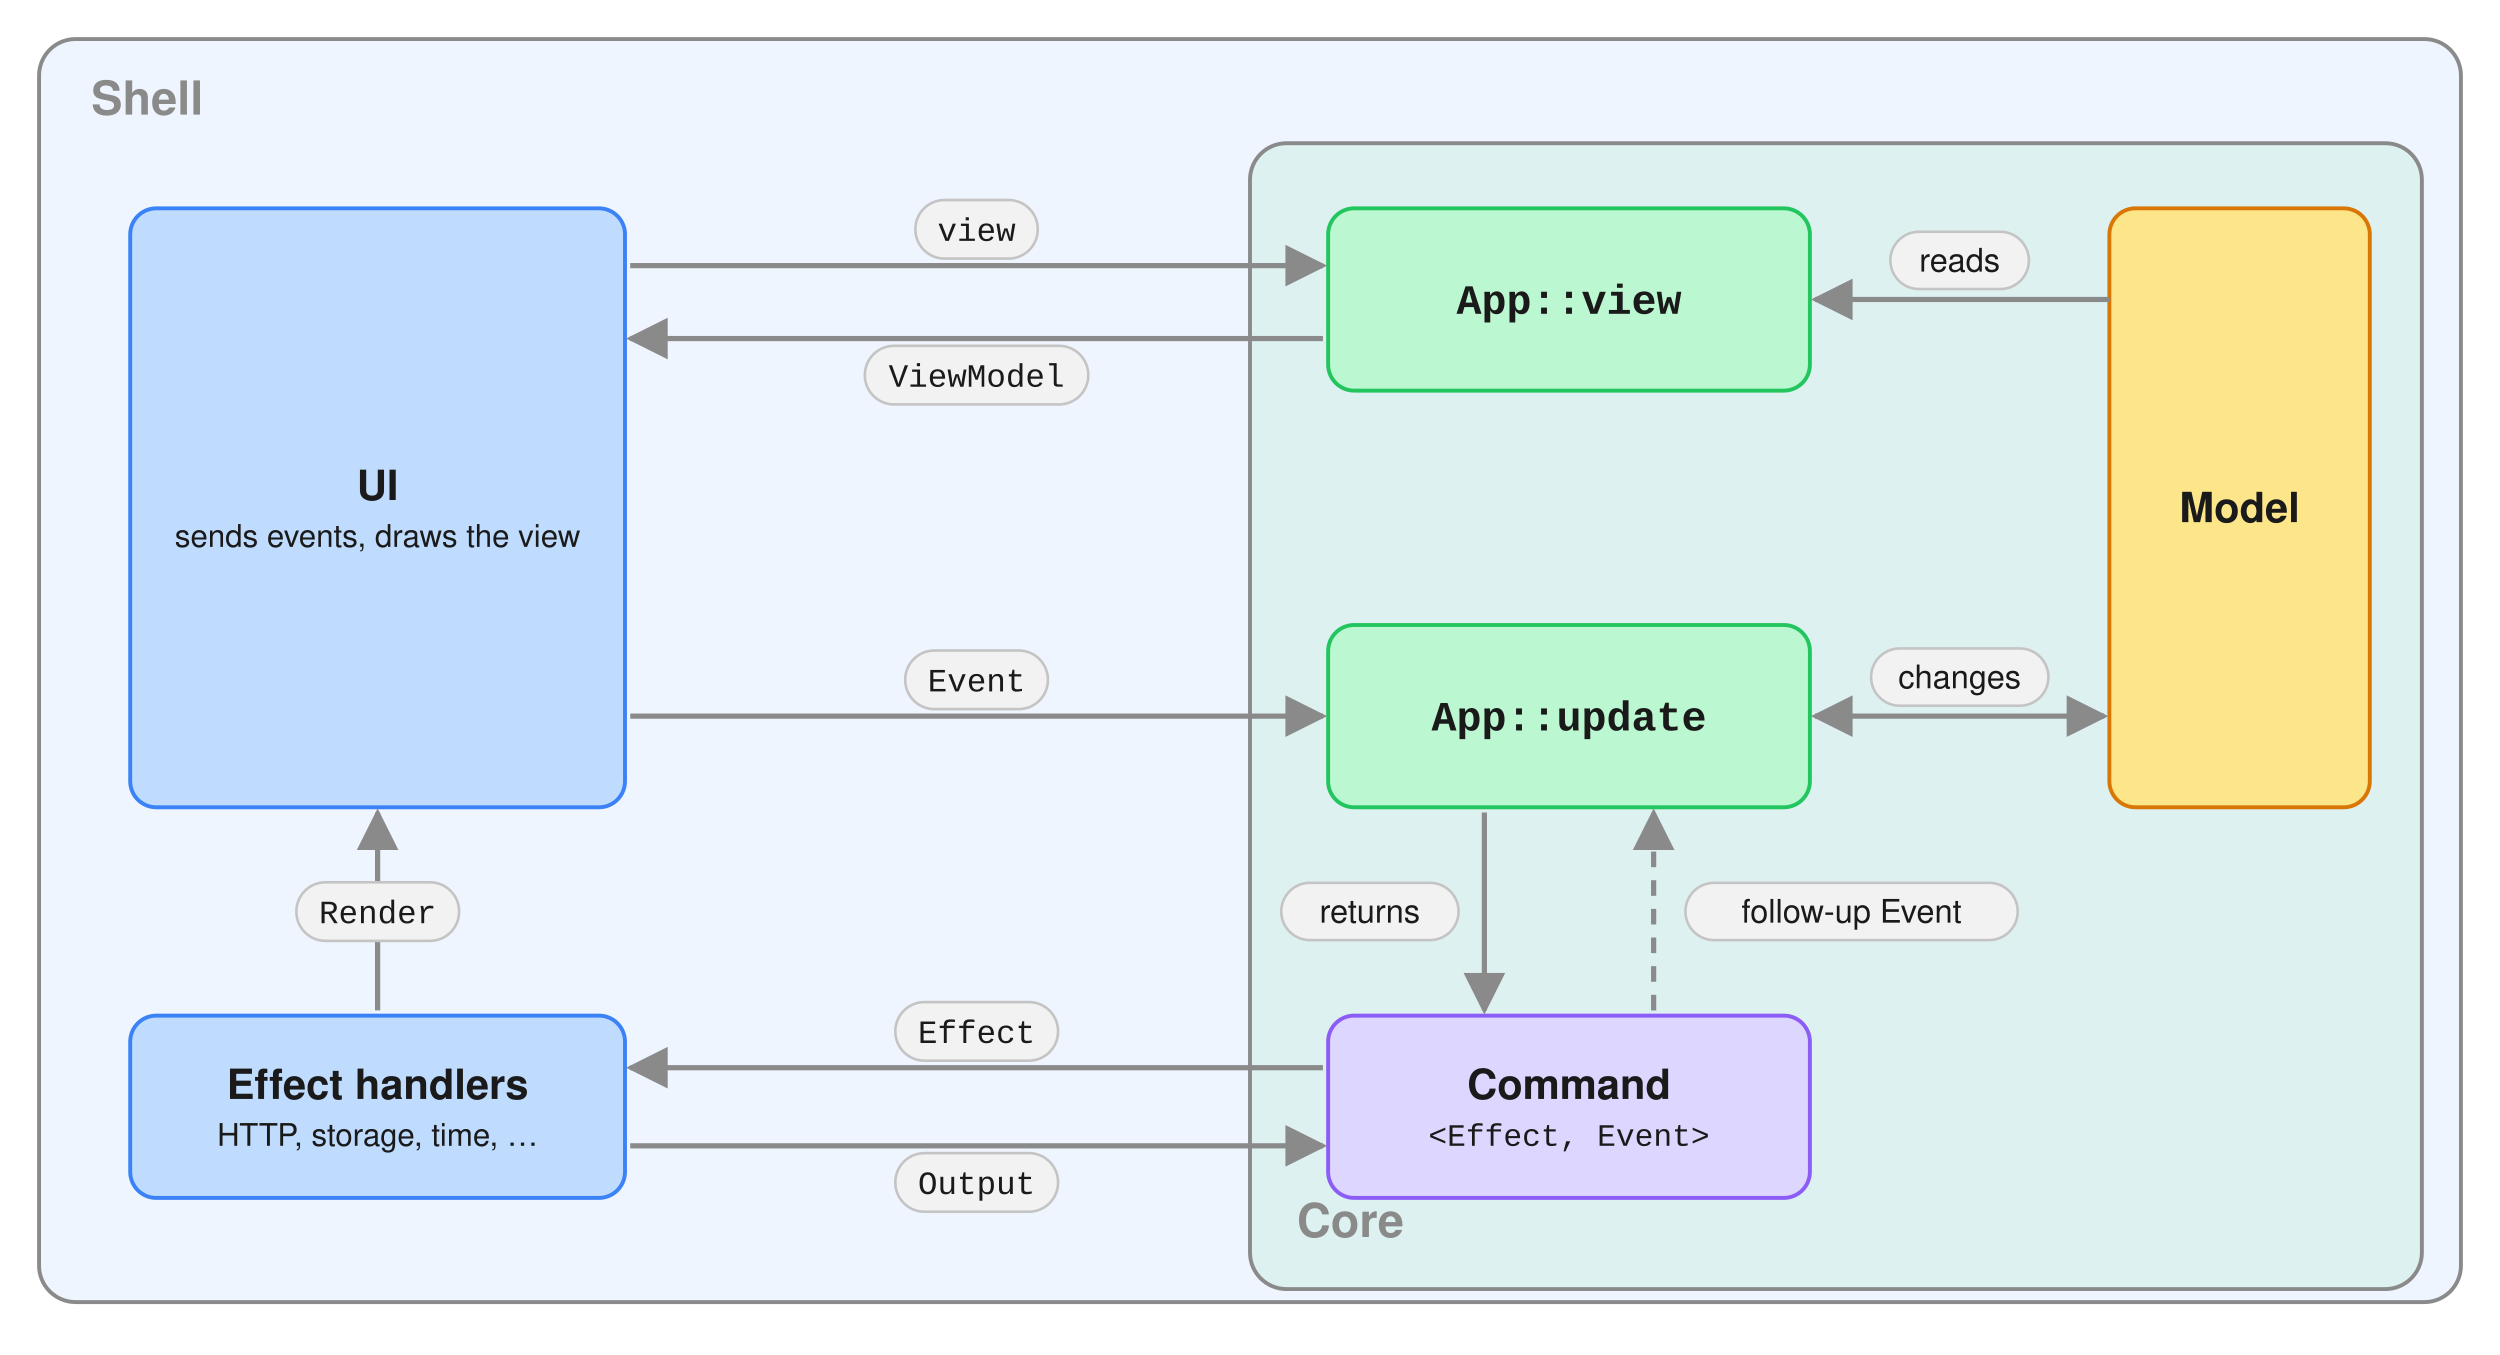
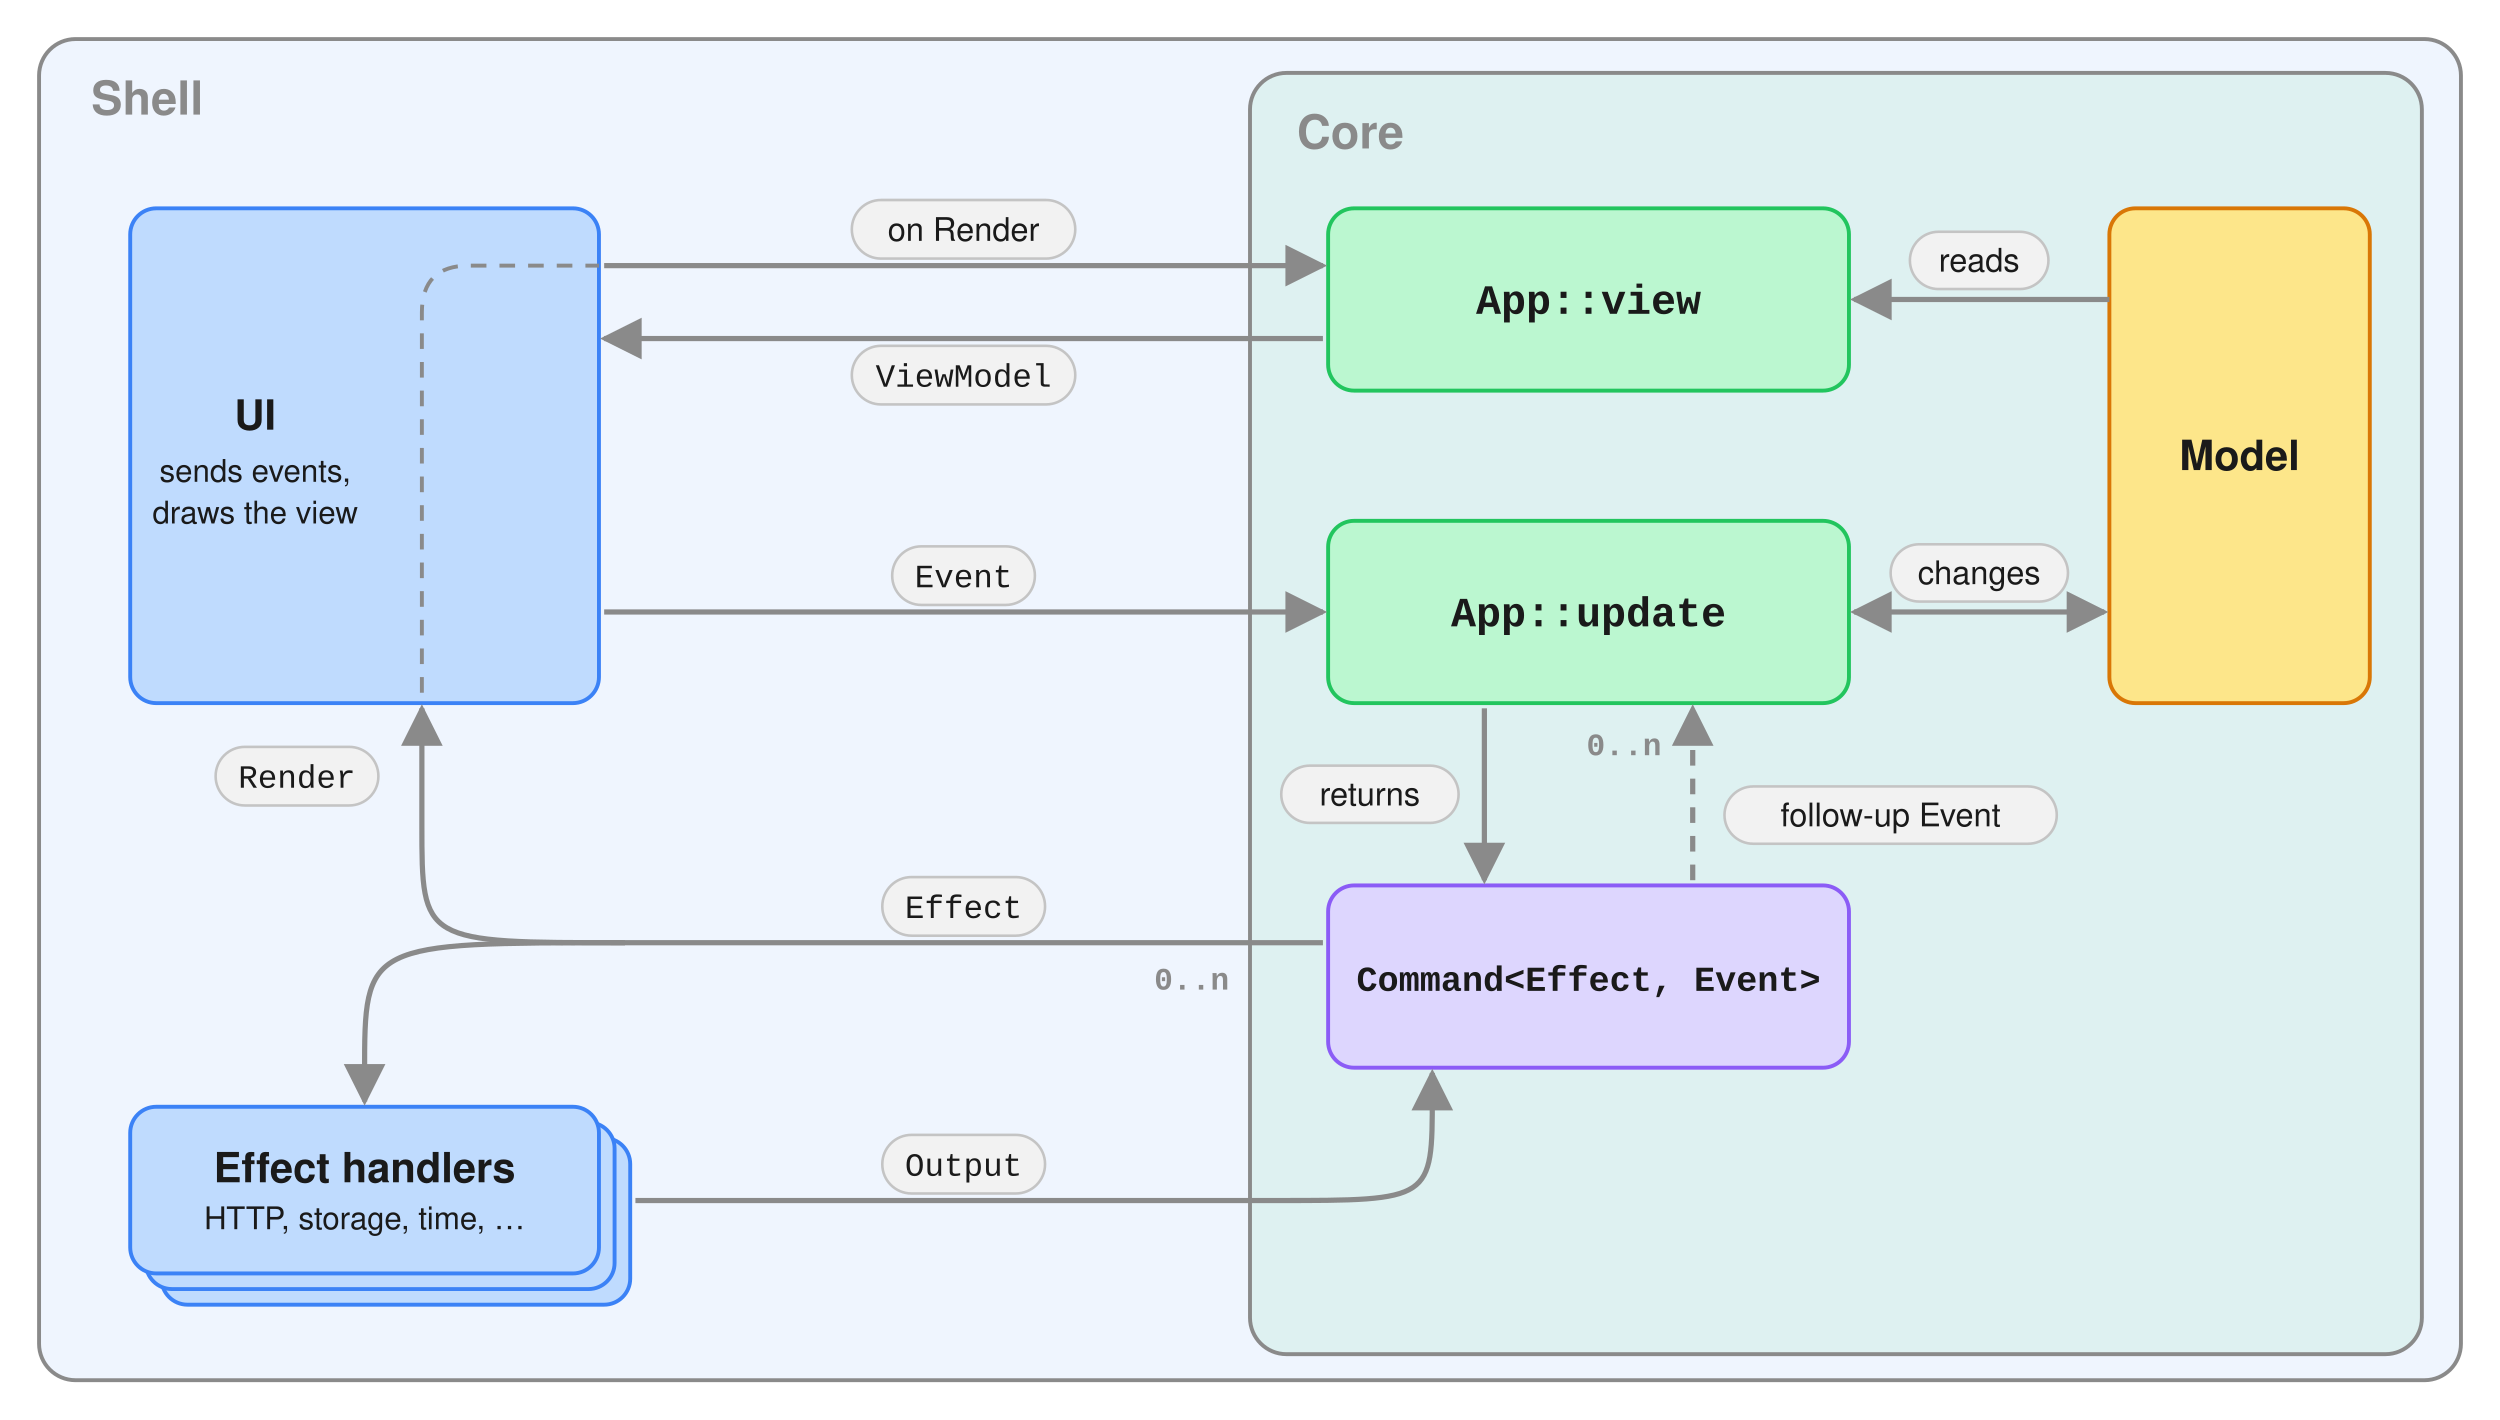
- <svg xmlns="http://www.w3.org/2000/svg" viewBox="0 0 960 520" width="960" height="520" role="img" aria-labelledby="title desc">
+ <svg xmlns="http://www.w3.org/2000/svg" viewBox="0 0 960 545" width="960" height="545" role="img" aria-labelledby="title desc">
  <style>
text { font-family: system-ui, -apple-system, "Segoe UI", Helvetica, Arial, sans-serif; fill: #1a1a1a; }
.m { font-family: ui-monospace, SFMono-Regular, Menlo, Consolas, "Liberation Mono", monospace; }
.h { font-size: 18px; font-weight: 700; fill: #8a8a8a; }
.b { font-size: 16px; font-weight: 600; }
.s { font-size: 12px; }
.l { font-size: 12.5px; }
.ln { stroke: #8a8a8a; stroke-width: 2; fill: none; }
.dash { stroke-dasharray: 6 5; }
.pill { fill: #f2f2f2; stroke: #c4c4c4; stroke-width: 1; }
@media (prefers-color-scheme: dark) {
  .h { fill: #a8a8a8; }
}
</style>
  <defs>
    <marker id="a" viewBox="0 0 10 10" refX="9" refY="5" markerWidth="8" markerHeight="8" orient="auto-start-reverse">
      <path d="M0,0 L10,5 L0,10 z" fill="#8a8a8a" />
    </marker>
  </defs>
-   <rect x="15" y="15" width="930" height="485" rx="14" fill="#3b82f6" fill-opacity="0.08" stroke="#8a8a8a" stroke-width="1.5" />
+   <rect x="15" y="15" width="930" height="515" rx="14" fill="#3b82f6" fill-opacity="0.08" stroke="#8a8a8a" stroke-width="1.5" />
  <text x="35" y="44" class="h">Shell</text>
-   <rect x="480" y="55" width="450" height="440" rx="14" fill="#22c55e" fill-opacity="0.08" stroke="#8a8a8a" stroke-width="1.5" />
-   <text x="498" y="475" class="h">Core</text>
-   <rect x="50" y="80" width="190" height="230" rx="10" fill="#bfdbfe" stroke="#3b82f6" stroke-width="1.5" />
-   <text x="145.0" y="192.0" text-anchor="middle" class="b">UI</text>
-   <text x="145.0" y="210.0" text-anchor="middle" class="s">sends events, draws the view</text>
-   <rect x="50" y="390" width="190" height="70" rx="10" fill="#bfdbfe" stroke="#3b82f6" stroke-width="1.5" />
-   <text x="145.0" y="422.0" text-anchor="middle" class="b">Effect handlers</text>
-   <text x="145.0" y="440.0" text-anchor="middle" class="s">HTTP, storage, time, …</text>
-   <rect x="510" y="80" width="185" height="70" rx="10" fill="#bbf7d0" stroke="#22c55e" stroke-width="1.5" />
-   <text x="602.5" y="120.5" text-anchor="middle" class="b m">App::view</text>
-   <rect x="510" y="240" width="185" height="70" rx="10" fill="#bbf7d0" stroke="#22c55e" stroke-width="1.5" />
-   <text x="602.5" y="280.5" text-anchor="middle" class="b m">App::update</text>
-   <rect x="510" y="390" width="185" height="70" rx="10" fill="#ddd6fe" stroke="#8b5cf6" stroke-width="1.5" />
-   <text x="602.5" y="422.0" text-anchor="middle" class="b">Command</text>
-   <text x="602.5" y="440.0" text-anchor="middle" class="s m">&lt;Effect, Event&gt;</text>
-   <rect x="810" y="80" width="100" height="230" rx="10" fill="#fde68a" stroke="#d97706" stroke-width="1.5" />
-   <text x="860.0" y="200.5" text-anchor="middle" class="b">Model</text>
-   <path d="M810,115 H697" class="ln" marker-end="url(#a)" />
-   <rect x="725.9" y="89.0" width="53.2" height="22.0" rx="11.0" class="pill" />
-   <text x="752.5" y="104.3" text-anchor="middle" class="l">reads</text>
-   <path d="M697,275 H808" class="ln" marker-end="url(#a)" marker-start="url(#a)" />
-   <rect x="718.5" y="249.0" width="68.1" height="22.0" rx="11.0" class="pill" />
-   <text x="752.5" y="264.3" text-anchor="middle" class="l">changes</text>
-   <path d="M570,312 V388" class="ln" marker-end="url(#a)" />
-   <rect x="492.0" y="339.0" width="68.1" height="22.0" rx="11.0" class="pill" />
-   <text x="526" y="354.3" text-anchor="middle" class="l">returns</text>
-   <path d="M635,388 V312" class="ln dash" marker-end="url(#a)" />
-   <rect x="647.2" y="339.0" width="127.6" height="22.0" rx="11.0" class="pill" />
-   <text x="711" y="354.3" text-anchor="middle" class="l">follow-up Event</text>
-   <path d="M242,102 H508" class="ln" marker-end="url(#a)" />
-   <rect x="351.5" y="76.8" width="47.0" height="22.5" rx="11.2" class="pill" />
-   <text x="375.0" y="92.5" text-anchor="middle" class="l m">view</text>
-   <path d="M508,130 H242" class="ln" marker-end="url(#a)" />
-   <rect x="332.1" y="132.8" width="85.8" height="22.5" rx="11.2" class="pill" />
-   <text x="375.0" y="148.5" text-anchor="middle" class="l m">ViewModel</text>
-   <path d="M242,275 H508" class="ln" marker-end="url(#a)" />
-   <rect x="347.6" y="249.8" width="54.8" height="22.5" rx="11.2" class="pill" />
-   <text x="375.0" y="265.5" text-anchor="middle" class="l m">Event</text>
-   <path d="M508,410 H242" class="ln" marker-end="url(#a)" />
-   <rect x="343.8" y="384.8" width="62.5" height="22.5" rx="11.2" class="pill" />
-   <text x="375.0" y="400.5" text-anchor="middle" class="l m">Effect</text>
-   <path d="M242,440 H508" class="ln" marker-end="url(#a)" />
-   <rect x="343.8" y="442.8" width="62.5" height="22.5" rx="11.2" class="pill" />
-   <text x="375.0" y="458.5" text-anchor="middle" class="l m">Output</text>
-   <path d="M145.0,388 V312" class="ln" marker-end="url(#a)" />
-   <rect x="113.8" y="338.8" width="62.5" height="22.5" rx="11.2" class="pill" />
-   <text x="145.0" y="354.5" text-anchor="middle" class="l m">Render</text>
+   <rect x="480" y="28" width="450" height="492" rx="14" fill="#22c55e" fill-opacity="0.08" stroke="#8a8a8a" stroke-width="1.5" />
+   <text x="498" y="57" class="h">Core</text>
+   <rect x="50" y="80" width="180" height="190" rx="10" fill="#bfdbfe" stroke="#3b82f6" stroke-width="1.5" />
+   <text x="98.0" y="165.0" text-anchor="middle" class="b">UI</text>
+   <text x="98.0" y="185.0" text-anchor="middle" class="s">sends events,</text>
+   <text x="98.0" y="201.0" text-anchor="middle" class="s">draws the view</text>
+   <path d="M162.0,266 V120 Q162.0,102 180.0,102 H230" class="ln dash" style="stroke-width:1.5" />
+   <rect x="62" y="437" width="180" height="64" rx="10" fill="#bfdbfe" stroke="#3b82f6" stroke-width="1.5" />
+   <rect x="56" y="431" width="180" height="64" rx="10" fill="#bfdbfe" stroke="#3b82f6" stroke-width="1.5" />
+   <rect x="50" y="425" width="180" height="64" rx="10" fill="#bfdbfe" stroke="#3b82f6" stroke-width="1.5" />
+   <text x="140.0" y="454.0" text-anchor="middle" class="b">Effect handlers</text>
+   <text x="140.0" y="472.0" text-anchor="middle" class="s">HTTP, storage, time, …</text>
+   <rect x="510" y="80" width="200" height="70" rx="10" fill="#bbf7d0" stroke="#22c55e" stroke-width="1.5" />
+   <text x="610.0" y="120.5" text-anchor="middle" class="b m">App::view</text>
+   <rect x="510" y="200" width="200" height="70" rx="10" fill="#bbf7d0" stroke="#22c55e" stroke-width="1.5" />
+   <text x="610.0" y="240.5" text-anchor="middle" class="b m">App::update</text>
+   <rect x="510" y="340" width="200" height="70" rx="10" fill="#ddd6fe" stroke="#8b5cf6" stroke-width="1.5" />
+   <text x="610.0" y="380.5" text-anchor="middle" class="b m" style="font-size:13.5px">Command&lt;Effect, Event&gt;</text>
+   <rect x="810" y="80" width="100" height="190" rx="10" fill="#fde68a" stroke="#d97706" stroke-width="1.5" />
+   <text x="860.0" y="180.5" text-anchor="middle" class="b">Model</text>
+   <path d="M810,115 H712" class="ln" marker-end="url(#a)" />
+   <rect x="733.4" y="89.0" width="53.2" height="22.0" rx="11.0" class="pill" />
+   <text x="760.0" y="104.3" text-anchor="middle" class="l">reads</text>
+   <path d="M712,235 H808" class="ln" marker-end="url(#a)" marker-start="url(#a)" />
+   <rect x="726.0" y="209.0" width="68.1" height="22.0" rx="11.0" class="pill" />
+   <text x="760.0" y="224.3" text-anchor="middle" class="l">changes</text>
+   <path d="M570,272 V338" class="ln" marker-end="url(#a)" />
+   <rect x="492.0" y="294.0" width="68.1" height="22.0" rx="11.0" class="pill" />
+   <text x="526" y="309.3" text-anchor="middle" class="l">returns</text>
+   <path d="M650,338 V272" class="ln dash" marker-end="url(#a)" />
+   <text x="638" y="290" text-anchor="end" class="s m" style="fill:#8a8a8a;font-weight:600">0..n</text>
+   <rect x="662.2" y="302.0" width="127.6" height="22.0" rx="11.0" class="pill" />
+   <text x="726" y="317.3" text-anchor="middle" class="l">follow-up Event</text>
+   <path d="M232,102 H508" class="ln" marker-end="url(#a)" />
+   <rect x="327.1" y="76.8" width="85.8" height="22.5" rx="11.2" class="pill" />
+   <text x="370.0" y="92.5" text-anchor="middle" class="l">on Render</text>
+   <path d="M508,130 H232" class="ln" marker-end="url(#a)" />
+   <rect x="327.1" y="132.8" width="85.8" height="22.5" rx="11.2" class="pill" />
+   <text x="370.0" y="148.5" text-anchor="middle" class="l m">ViewModel</text>
+   <path d="M232,235 H508" class="ln" marker-end="url(#a)" />
+   <rect x="342.6" y="209.8" width="54.8" height="22.5" rx="11.2" class="pill" />
+   <text x="370.0" y="225.5" text-anchor="middle" class="l m">Event</text>
+   <path d="M508,362 H240.0" class="ln" />
+   <text x="472" y="380" text-anchor="end" class="s m" style="fill:#8a8a8a;font-weight:600">0..n</text>
+   <rect x="338.8" y="336.8" width="62.5" height="22.5" rx="11.2" class="pill" />
+   <text x="370.0" y="352.5" text-anchor="middle" class="l m">Effect</text>
+   <path d="M240.0,362 C162.0,362 162.0,362 162.0,317 V272" class="ln" marker-end="url(#a)" />
+   <rect x="82.8" y="286.8" width="62.5" height="22.5" rx="11.2" class="pill" />
+   <text x="114.0" y="302.5" text-anchor="middle" class="l m">Render</text>
+   <path d="M240.0,362 C140.0,362 140.0,362 140.0,412 V423" class="ln" marker-end="url(#a)" />
+   <path d="M244,461.0 H490 C550,461.0 550,461.0 550,421.0 V412" class="ln" marker-end="url(#a)" />
+   <rect x="338.8" y="435.8" width="62.5" height="22.5" rx="11.2" class="pill" />
+   <text x="370.0" y="451.5" text-anchor="middle" class="l m">Output</text>
</svg>
